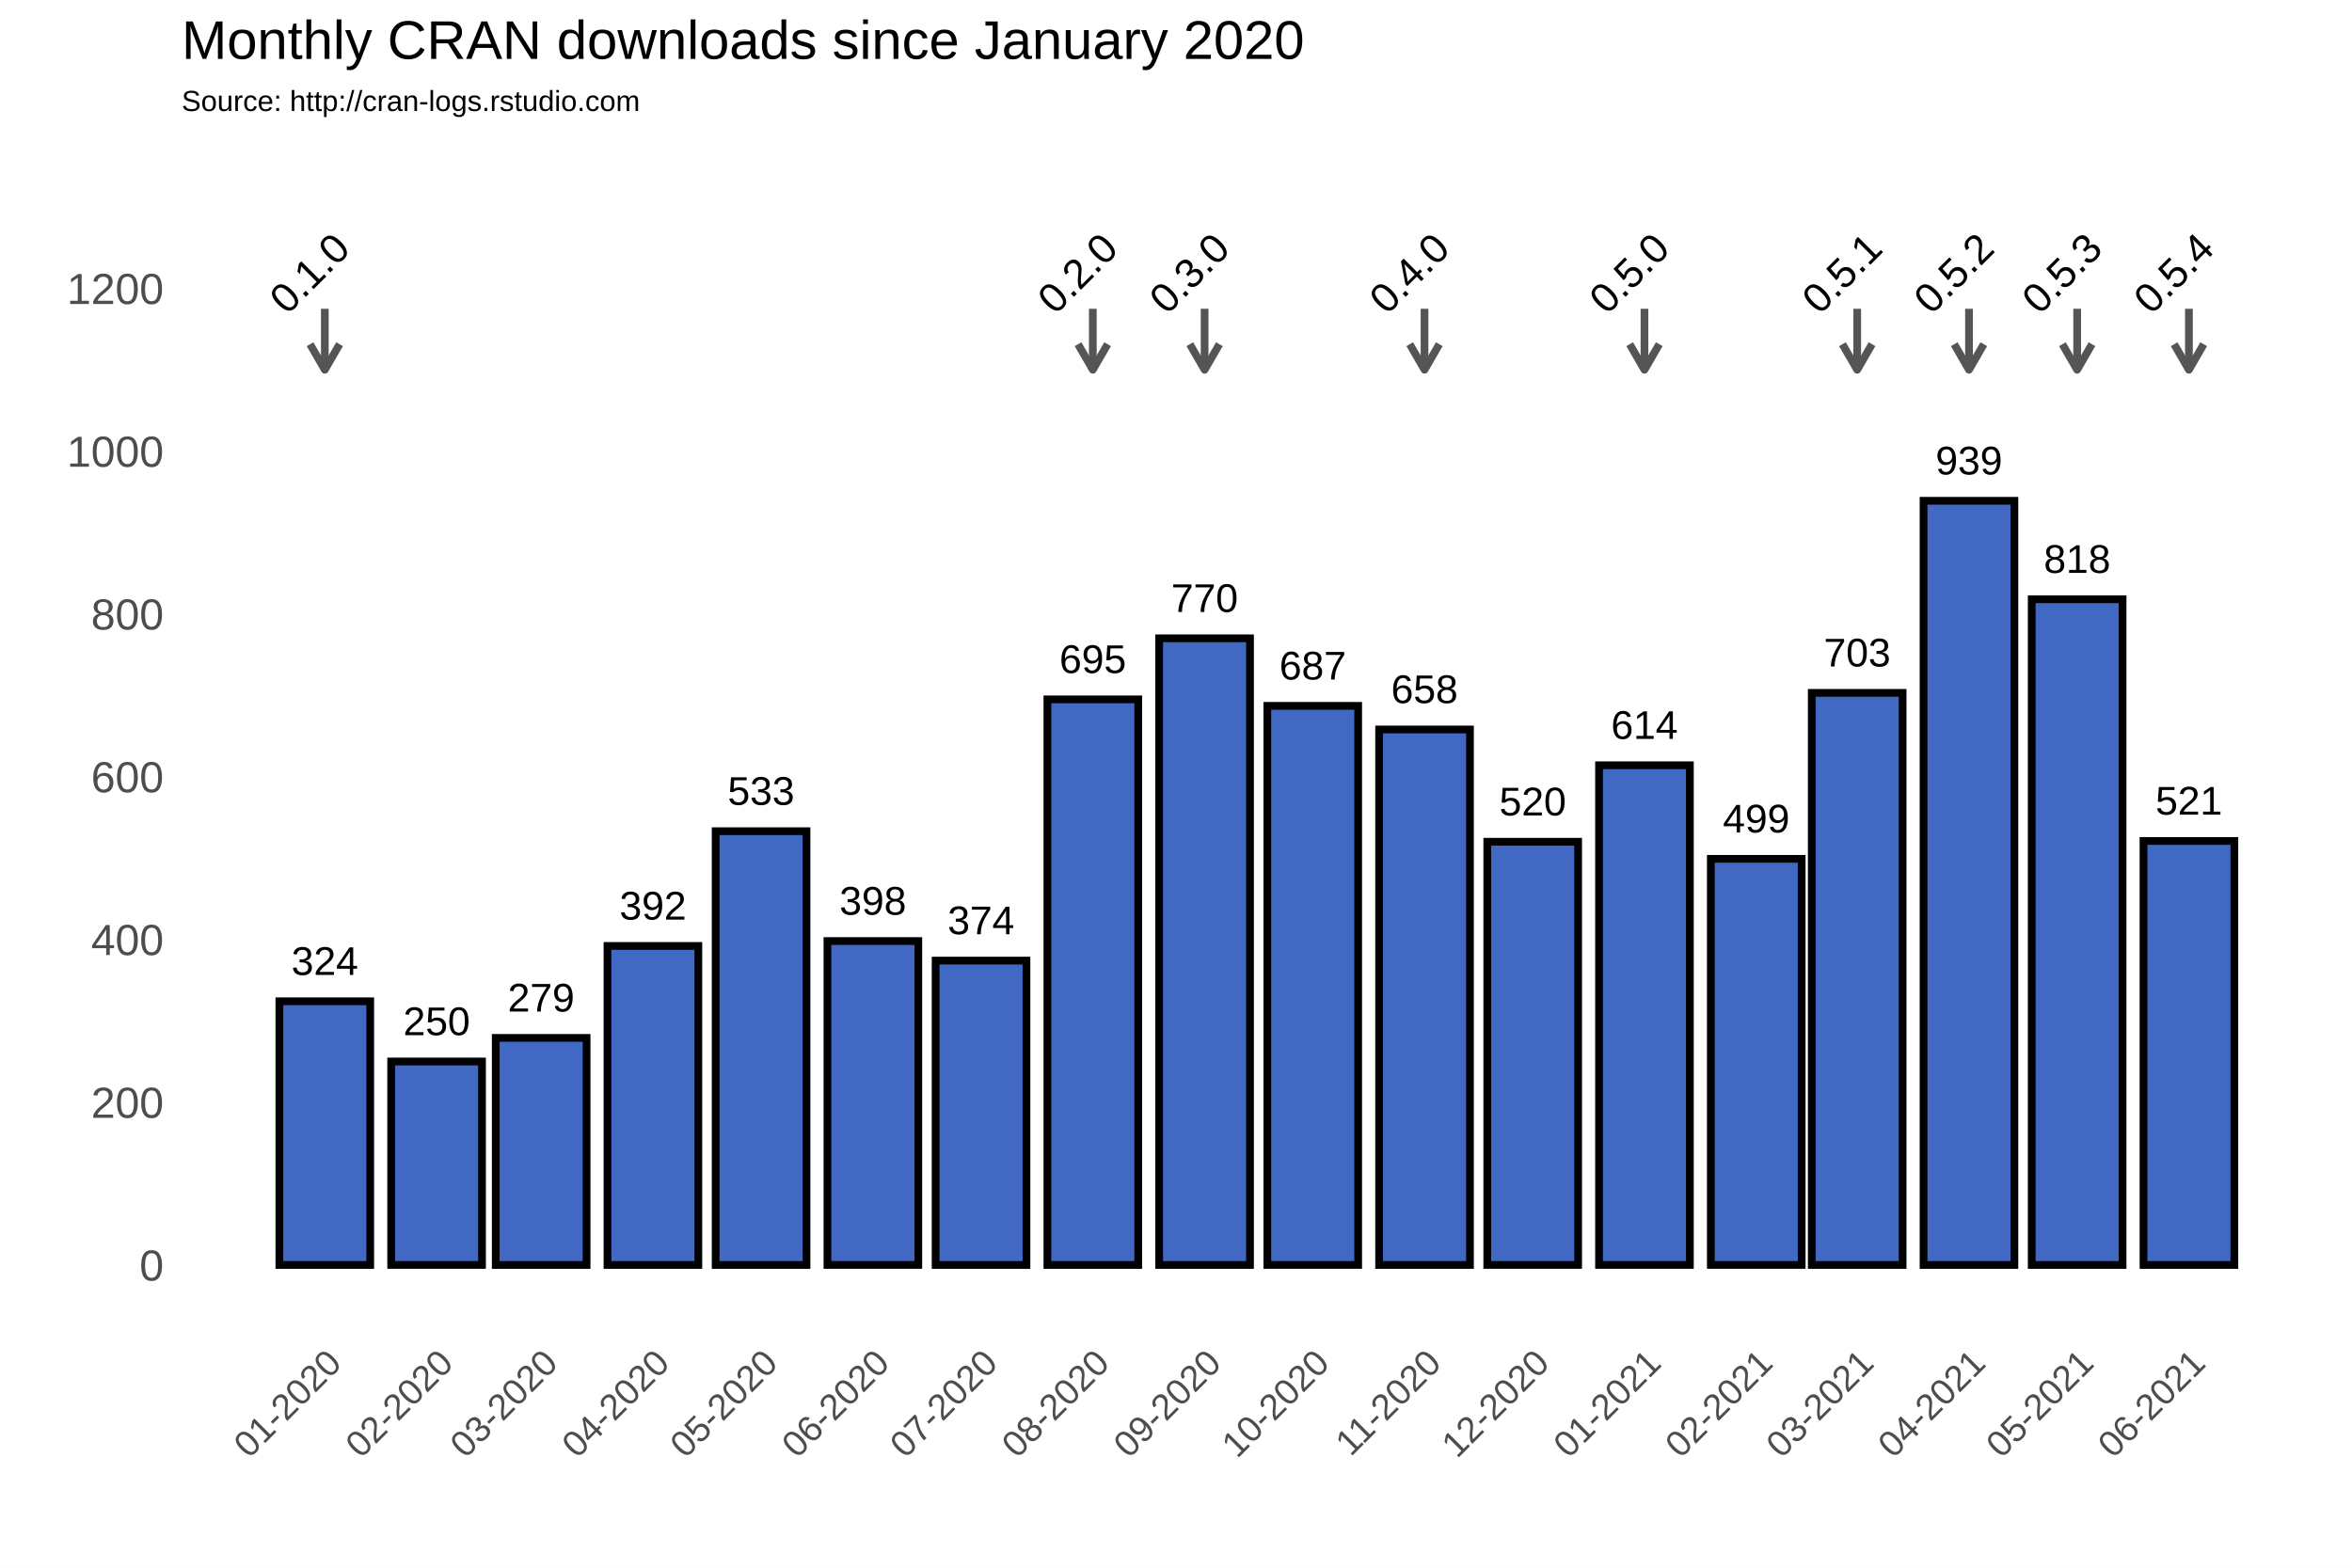
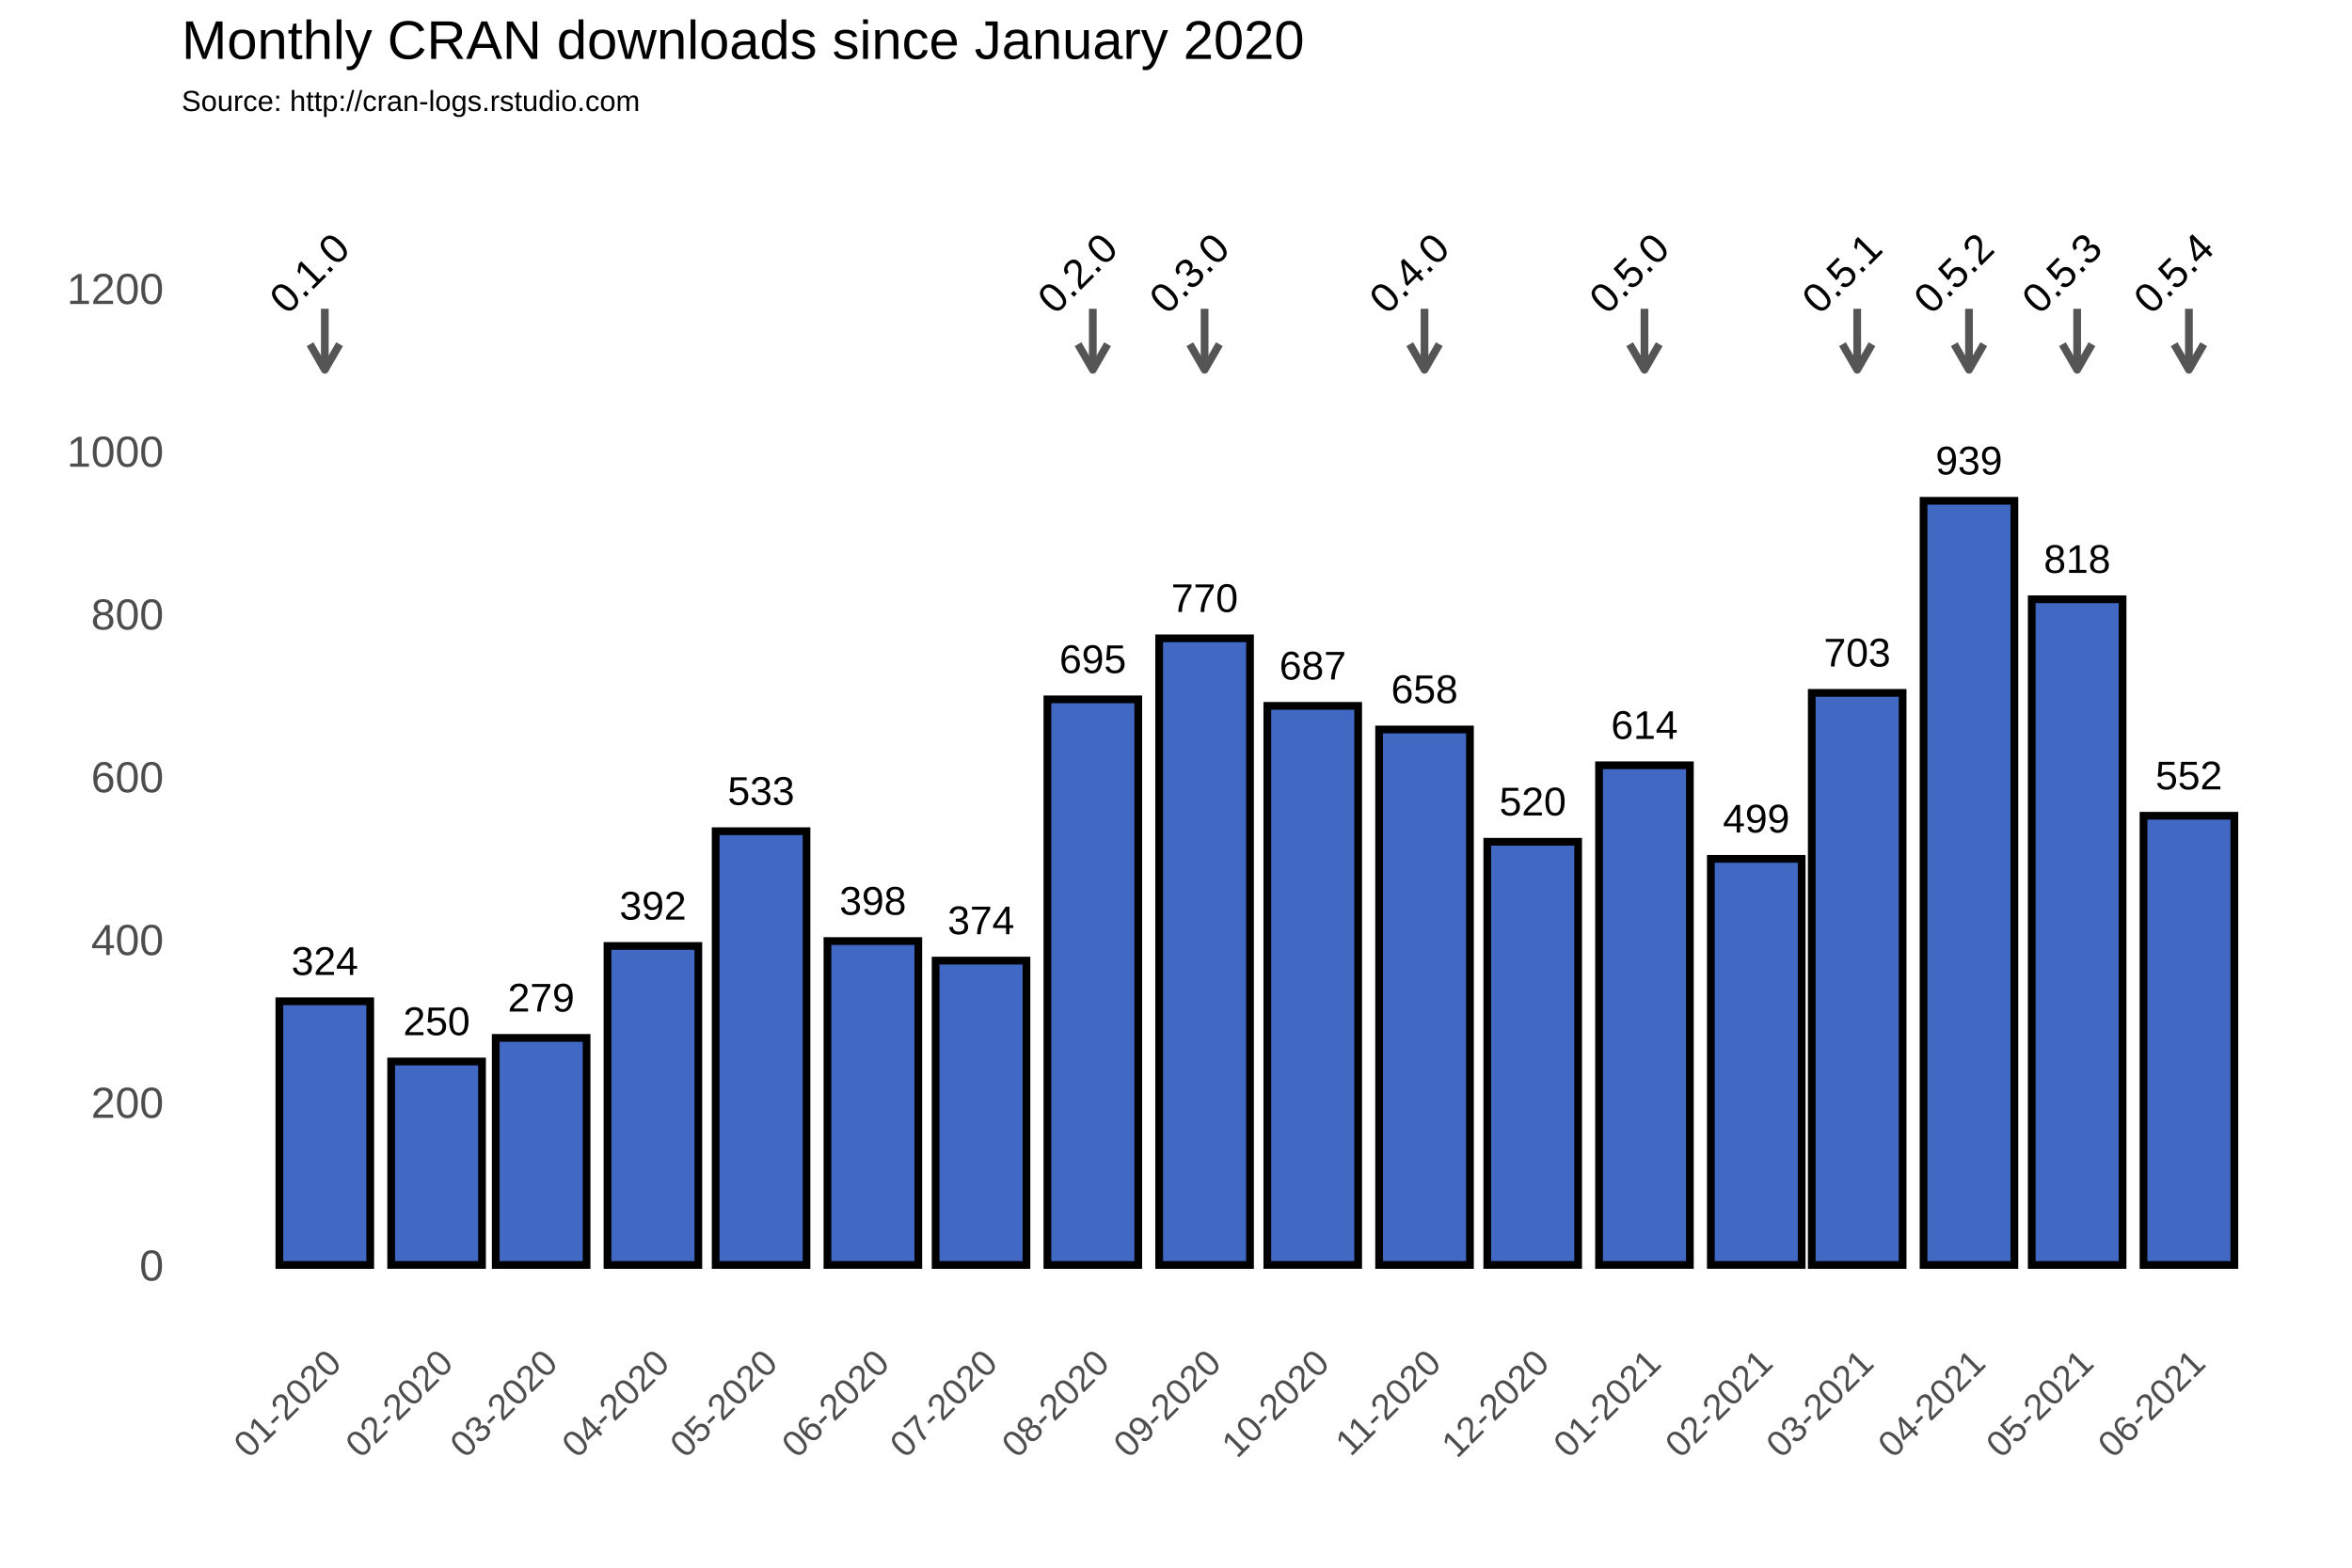
<svg xmlns="http://www.w3.org/2000/svg" class="svglite" width="648.00pt" height="432.00pt" viewBox="0 0 648.00 432.00">
  <defs>
    <style type="text/css">
    .svglite line, .svglite polyline, .svglite polygon, .svglite path, .svglite rect, .svglite circle {
      fill: none;
      stroke: #000000;
      stroke-linecap: round;
      stroke-linejoin: round;
      stroke-miterlimit: 10.00;
    }
  </style>
  </defs>
  <rect width="100%" height="100%" style="stroke: none; fill: #FFFFFF;" />
  <defs>
    <clipPath id="cpMC4wMHw2NDguMDB8MC4wMHw0MzIuMDA=">
      <rect x="0.00" y="0.00" width="648.00" height="432.00" />
    </clipPath>
  </defs>
  <g clip-path="url(#cpMC4wMHw2NDguMDB8MC4wMHw0MzIuMDA=)">
    <rect x="0.00" y="0.00" width="648.00" height="432.00" style="stroke-width: 1.07; stroke: #FFFFFF; fill: #FFFFFF;" />
  </g>
  <defs>
    <clipPath id="cpNTAuMDR8NjQyLjUyfDM3Ljc2fDM2My4zOA==">
      <rect x="50.04" y="37.76" width="592.48" height="325.62" />
    </clipPath>
  </defs>
  <g clip-path="url(#cpNTAuMDR8NjQyLjUyfDM3Ljc2fDM2My4zOA==)">
    <rect x="50.04" y="37.76" width="592.48" height="325.62" style="stroke-width: 1.07; stroke: none;" />
    <polyline points="50.04,326.15 642.52,326.15 " style="stroke-width: 0.53; stroke: #FFFFFF; stroke-linecap: butt;" />
    <polyline points="50.04,281.30 642.52,281.30 " style="stroke-width: 0.53; stroke: #FFFFFF; stroke-linecap: butt;" />
    <polyline points="50.04,236.45 642.52,236.45 " style="stroke-width: 0.53; stroke: #FFFFFF; stroke-linecap: butt;" />
    <polyline points="50.04,191.60 642.52,191.60 " style="stroke-width: 0.53; stroke: #FFFFFF; stroke-linecap: butt;" />
    <polyline points="50.04,146.75 642.52,146.75 " style="stroke-width: 0.53; stroke: #FFFFFF; stroke-linecap: butt;" />
    <polyline points="50.04,101.90 642.52,101.90 " style="stroke-width: 0.53; stroke: #FFFFFF; stroke-linecap: butt;" />
    <polyline points="50.04,57.04 642.52,57.04 " style="stroke-width: 0.53; stroke: #FFFFFF; stroke-linecap: butt;" />
    <polyline points="58.70,363.38 58.70,37.76 " style="stroke-width: 0.53; stroke: #FFFFFF; stroke-linecap: butt;" />
    <polyline points="74.09,363.38 74.09,37.76 " style="stroke-width: 0.53; stroke: #FFFFFF; stroke-linecap: butt;" />
    <polyline points="104.89,363.38 104.89,37.76 " style="stroke-width: 0.53; stroke: #FFFFFF; stroke-linecap: butt;" />
    <polyline points="134.69,363.38 134.69,37.76 " style="stroke-width: 0.53; stroke: #FFFFFF; stroke-linecap: butt;" />
    <polyline points="164.49,363.38 164.49,37.76 " style="stroke-width: 0.53; stroke: #FFFFFF; stroke-linecap: butt;" />
    <polyline points="194.79,363.38 194.79,37.76 " style="stroke-width: 0.53; stroke: #FFFFFF; stroke-linecap: butt;" />
    <polyline points="225.09,363.38 225.09,37.76 " style="stroke-width: 0.53; stroke: #FFFFFF; stroke-linecap: butt;" />
    <polyline points="255.39,363.38 255.39,37.76 " style="stroke-width: 0.53; stroke: #FFFFFF; stroke-linecap: butt;" />
    <polyline points="285.69,363.38 285.69,37.76 " style="stroke-width: 0.53; stroke: #FFFFFF; stroke-linecap: butt;" />
    <polyline points="316.48,363.38 316.48,37.76 " style="stroke-width: 0.53; stroke: #FFFFFF; stroke-linecap: butt;" />
    <polyline points="346.78,363.38 346.78,37.76 " style="stroke-width: 0.53; stroke: #FFFFFF; stroke-linecap: butt;" />
    <polyline points="377.08,363.38 377.08,37.76 " style="stroke-width: 0.53; stroke: #FFFFFF; stroke-linecap: butt;" />
    <polyline points="407.38,363.38 407.38,37.76 " style="stroke-width: 0.53; stroke: #FFFFFF; stroke-linecap: butt;" />
    <polyline points="437.67,363.38 437.67,37.76 " style="stroke-width: 0.53; stroke: #FFFFFF; stroke-linecap: butt;" />
    <polyline points="468.47,363.38 468.47,37.76 " style="stroke-width: 0.53; stroke: #FFFFFF; stroke-linecap: butt;" />
    <polyline points="497.77,363.38 497.77,37.76 " style="stroke-width: 0.53; stroke: #FFFFFF; stroke-linecap: butt;" />
    <polyline points="527.08,363.38 527.08,37.76 " style="stroke-width: 0.53; stroke: #FFFFFF; stroke-linecap: butt;" />
    <polyline points="557.38,363.38 557.38,37.76 " style="stroke-width: 0.53; stroke: #FFFFFF; stroke-linecap: butt;" />
    <polyline points="587.68,363.38 587.68,37.76 " style="stroke-width: 0.53; stroke: #FFFFFF; stroke-linecap: butt;" />
    <polyline points="618.47,363.38 618.47,37.76 " style="stroke-width: 0.53; stroke: #FFFFFF; stroke-linecap: butt;" />
    <polyline points="633.87,363.38 633.87,37.76 " style="stroke-width: 0.53; stroke: #FFFFFF; stroke-linecap: butt;" />
    <polyline points="50.04,348.58 642.52,348.58 " style="stroke-width: 1.07; stroke: #FFFFFF; stroke-linecap: butt;" />
    <polyline points="50.04,303.73 642.52,303.73 " style="stroke-width: 1.07; stroke: #FFFFFF; stroke-linecap: butt;" />
    <polyline points="50.04,258.88 642.52,258.88 " style="stroke-width: 1.07; stroke: #FFFFFF; stroke-linecap: butt;" />
    <polyline points="50.04,214.02 642.52,214.02 " style="stroke-width: 1.07; stroke: #FFFFFF; stroke-linecap: butt;" />
    <polyline points="50.04,169.17 642.52,169.17 " style="stroke-width: 1.07; stroke: #FFFFFF; stroke-linecap: butt;" />
    <polyline points="50.04,124.32 642.52,124.32 " style="stroke-width: 1.07; stroke: #FFFFFF; stroke-linecap: butt;" />
    <polyline points="50.04,79.47 642.52,79.47 " style="stroke-width: 1.07; stroke: #FFFFFF; stroke-linecap: butt;" />
    <polyline points="89.49,363.38 89.49,37.76 " style="stroke-width: 1.07; stroke: #FFFFFF; stroke-linecap: butt;" />
    <polyline points="120.29,363.38 120.29,37.76 " style="stroke-width: 1.07; stroke: #FFFFFF; stroke-linecap: butt;" />
    <polyline points="149.09,363.38 149.09,37.76 " style="stroke-width: 1.07; stroke: #FFFFFF; stroke-linecap: butt;" />
    <polyline points="179.89,363.38 179.89,37.76 " style="stroke-width: 1.07; stroke: #FFFFFF; stroke-linecap: butt;" />
    <polyline points="209.69,363.38 209.69,37.76 " style="stroke-width: 1.07; stroke: #FFFFFF; stroke-linecap: butt;" />
    <polyline points="240.49,363.38 240.49,37.76 " style="stroke-width: 1.07; stroke: #FFFFFF; stroke-linecap: butt;" />
    <polyline points="270.29,363.38 270.29,37.76 " style="stroke-width: 1.07; stroke: #FFFFFF; stroke-linecap: butt;" />
    <polyline points="301.08,363.38 301.08,37.76 " style="stroke-width: 1.07; stroke: #FFFFFF; stroke-linecap: butt;" />
    <polyline points="331.88,363.38 331.88,37.76 " style="stroke-width: 1.07; stroke: #FFFFFF; stroke-linecap: butt;" />
    <polyline points="361.68,363.38 361.68,37.76 " style="stroke-width: 1.07; stroke: #FFFFFF; stroke-linecap: butt;" />
    <polyline points="392.47,363.38 392.47,37.76 " style="stroke-width: 1.07; stroke: #FFFFFF; stroke-linecap: butt;" />
    <polyline points="422.28,363.38 422.28,37.76 " style="stroke-width: 1.07; stroke: #FFFFFF; stroke-linecap: butt;" />
    <polyline points="453.07,363.38 453.07,37.76 " style="stroke-width: 1.07; stroke: #FFFFFF; stroke-linecap: butt;" />
    <polyline points="483.87,363.38 483.87,37.76 " style="stroke-width: 1.07; stroke: #FFFFFF; stroke-linecap: butt;" />
    <polyline points="511.68,363.38 511.68,37.76 " style="stroke-width: 1.07; stroke: #FFFFFF; stroke-linecap: butt;" />
    <polyline points="542.48,363.38 542.48,37.76 " style="stroke-width: 1.07; stroke: #FFFFFF; stroke-linecap: butt;" />
    <polyline points="572.28,363.38 572.28,37.76 " style="stroke-width: 1.07; stroke: #FFFFFF; stroke-linecap: butt;" />
    <polyline points="603.07,363.38 603.07,37.76 " style="stroke-width: 1.07; stroke: #FFFFFF; stroke-linecap: butt;" />
    <rect x="76.97" y="275.92" width="25.03" height="72.66" style="stroke-width: 2.13; stroke-linecap: square; stroke-linejoin: miter; fill: #4168C3;" />
    <rect x="107.77" y="292.51" width="25.03" height="56.06" style="stroke-width: 2.13; stroke-linecap: square; stroke-linejoin: miter; fill: #4168C3;" />
    <rect x="136.58" y="286.01" width="25.03" height="62.57" style="stroke-width: 2.13; stroke-linecap: square; stroke-linejoin: miter; fill: #4168C3;" />
    <rect x="167.37" y="260.67" width="25.03" height="87.91" style="stroke-width: 2.13; stroke-linecap: square; stroke-linejoin: miter; fill: #4168C3;" />
    <rect x="197.17" y="229.05" width="25.03" height="119.53" style="stroke-width: 2.13; stroke-linecap: square; stroke-linejoin: miter; fill: #4168C3;" />
    <rect x="227.97" y="259.32" width="25.03" height="89.25" style="stroke-width: 2.13; stroke-linecap: square; stroke-linejoin: miter; fill: #4168C3;" />
    <rect x="257.77" y="264.71" width="25.03" height="83.87" style="stroke-width: 2.13; stroke-linecap: square; stroke-linejoin: miter; fill: #4168C3;" />
    <rect x="288.57" y="192.72" width="25.03" height="155.86" style="stroke-width: 2.13; stroke-linecap: square; stroke-linejoin: miter; fill: #4168C3;" />
    <rect x="319.36" y="175.90" width="25.03" height="172.68" style="stroke-width: 2.13; stroke-linecap: square; stroke-linejoin: miter; fill: #4168C3;" />
    <rect x="349.16" y="194.51" width="25.03" height="154.06" style="stroke-width: 2.13; stroke-linecap: square; stroke-linejoin: miter; fill: #4168C3;" />
    <rect x="379.96" y="201.02" width="25.03" height="147.56" style="stroke-width: 2.13; stroke-linecap: square; stroke-linejoin: miter; fill: #4168C3;" />
    <rect x="409.76" y="231.96" width="25.03" height="116.61" style="stroke-width: 2.13; stroke-linecap: square; stroke-linejoin: miter; fill: #4168C3;" />
    <rect x="440.55" y="210.88" width="25.03" height="137.69" style="stroke-width: 2.13; stroke-linecap: square; stroke-linejoin: miter; fill: #4168C3;" />
    <rect x="471.35" y="236.67" width="25.03" height="111.90" style="stroke-width: 2.13; stroke-linecap: square; stroke-linejoin: miter; fill: #4168C3;" />
    <rect x="499.16" y="190.93" width="25.03" height="157.65" style="stroke-width: 2.13; stroke-linecap: square; stroke-linejoin: miter; fill: #4168C3;" />
    <rect x="529.96" y="138.00" width="25.03" height="210.58" style="stroke-width: 2.13; stroke-linecap: square; stroke-linejoin: miter; fill: #4168C3;" />
    <rect x="559.76" y="165.14" width="25.03" height="183.44" style="stroke-width: 2.13; stroke-linecap: square; stroke-linejoin: miter; fill: #4168C3;" />
-     <rect x="590.56" y="231.74" width="25.03" height="116.84" style="stroke-width: 2.13; stroke-linecap: square; stroke-linejoin: miter; fill: #4168C3;" />
+     <rect x="590.56" y="224.79" width="25.03" height="123.79" style="stroke-width: 2.13; stroke-linecap: square; stroke-linejoin: miter; fill: #4168C3;" />
    <text x="89.49" y="268.66" text-anchor="middle" style="font-size: 11.04px; font-family: Arial;" textLength="18.40px" lengthAdjust="spacingAndGlyphs">324</text>
    <text x="120.29" y="285.25" text-anchor="middle" style="font-size: 11.04px; font-family: Arial;" textLength="18.40px" lengthAdjust="spacingAndGlyphs">250</text>
    <text x="149.09" y="278.75" text-anchor="middle" style="font-size: 11.04px; font-family: Arial;" textLength="18.40px" lengthAdjust="spacingAndGlyphs">279</text>
    <text x="179.89" y="253.41" text-anchor="middle" style="font-size: 11.04px; font-family: Arial;" textLength="18.40px" lengthAdjust="spacingAndGlyphs">392</text>
    <text x="209.69" y="221.79" text-anchor="middle" style="font-size: 11.04px; font-family: Arial;" textLength="18.40px" lengthAdjust="spacingAndGlyphs">533</text>
    <text x="240.49" y="252.06" text-anchor="middle" style="font-size: 11.04px; font-family: Arial;" textLength="18.40px" lengthAdjust="spacingAndGlyphs">398</text>
    <text x="270.29" y="257.44" text-anchor="middle" style="font-size: 11.04px; font-family: Arial;" textLength="18.40px" lengthAdjust="spacingAndGlyphs">374</text>
    <text x="301.08" y="185.46" text-anchor="middle" style="font-size: 11.04px; font-family: Arial;" textLength="18.40px" lengthAdjust="spacingAndGlyphs">695</text>
    <text x="331.88" y="168.64" text-anchor="middle" style="font-size: 11.04px; font-family: Arial;" textLength="18.40px" lengthAdjust="spacingAndGlyphs">770</text>
    <text x="361.68" y="187.25" text-anchor="middle" style="font-size: 11.04px; font-family: Arial;" textLength="18.40px" lengthAdjust="spacingAndGlyphs">687</text>
    <text x="392.47" y="193.75" text-anchor="middle" style="font-size: 11.04px; font-family: Arial;" textLength="18.40px" lengthAdjust="spacingAndGlyphs">658</text>
    <text x="422.28" y="224.70" text-anchor="middle" style="font-size: 11.04px; font-family: Arial;" textLength="18.40px" lengthAdjust="spacingAndGlyphs">520</text>
    <text x="453.07" y="203.62" text-anchor="middle" style="font-size: 11.04px; font-family: Arial;" textLength="18.40px" lengthAdjust="spacingAndGlyphs">614</text>
    <text x="483.87" y="229.41" text-anchor="middle" style="font-size: 11.04px; font-family: Arial;" textLength="18.40px" lengthAdjust="spacingAndGlyphs">499</text>
    <text x="511.68" y="183.66" text-anchor="middle" style="font-size: 11.04px; font-family: Arial;" textLength="18.40px" lengthAdjust="spacingAndGlyphs">703</text>
    <text x="542.48" y="130.74" text-anchor="middle" style="font-size: 11.04px; font-family: Arial;" textLength="18.40px" lengthAdjust="spacingAndGlyphs">939</text>
    <text x="572.28" y="157.87" text-anchor="middle" style="font-size: 11.04px; font-family: Arial;" textLength="18.40px" lengthAdjust="spacingAndGlyphs">818</text>
-     <text x="603.07" y="224.48" text-anchor="middle" style="font-size: 11.04px; font-family: Arial;" textLength="18.40px" lengthAdjust="spacingAndGlyphs">521</text>
+     <text x="603.07" y="217.52" text-anchor="middle" style="font-size: 11.04px; font-family: Arial;" textLength="18.40px" lengthAdjust="spacingAndGlyphs">552</text>
    <line x1="89.49" y1="85.08" x2="89.49" y2="101.90" style="stroke-width: 2.13; stroke: #555555; stroke-linecap: butt;" />
    <polyline points="85.42,94.85 89.49,101.90 93.56,94.85 " style="stroke-width: 2.13; stroke: #555555; stroke-linecap: butt;" />
    <line x1="301.08" y1="85.08" x2="301.08" y2="101.90" style="stroke-width: 2.13; stroke: #555555; stroke-linecap: butt;" />
    <polyline points="297.01,94.85 301.08,101.90 305.15,94.85 " style="stroke-width: 2.13; stroke: #555555; stroke-linecap: butt;" />
    <line x1="331.88" y1="85.08" x2="331.88" y2="101.90" style="stroke-width: 2.13; stroke: #555555; stroke-linecap: butt;" />
    <polyline points="327.81,94.85 331.88,101.90 335.95,94.85 " style="stroke-width: 2.13; stroke: #555555; stroke-linecap: butt;" />
    <line x1="392.47" y1="85.08" x2="392.47" y2="101.90" style="stroke-width: 2.13; stroke: #555555; stroke-linecap: butt;" />
    <polyline points="388.40,94.85 392.47,101.90 396.54,94.85 " style="stroke-width: 2.13; stroke: #555555; stroke-linecap: butt;" />
    <line x1="453.07" y1="85.08" x2="453.07" y2="101.90" style="stroke-width: 2.13; stroke: #555555; stroke-linecap: butt;" />
    <polyline points="449.00,94.85 453.07,101.90 457.14,94.85 " style="stroke-width: 2.13; stroke: #555555; stroke-linecap: butt;" />
    <line x1="511.68" y1="85.08" x2="511.68" y2="101.90" style="stroke-width: 2.13; stroke: #555555; stroke-linecap: butt;" />
    <polyline points="507.61,94.85 511.68,101.90 515.75,94.85 " style="stroke-width: 2.13; stroke: #555555; stroke-linecap: butt;" />
    <line x1="542.48" y1="85.08" x2="542.48" y2="101.90" style="stroke-width: 2.13; stroke: #555555; stroke-linecap: butt;" />
    <polyline points="538.41,94.85 542.48,101.90 546.55,94.85 " style="stroke-width: 2.13; stroke: #555555; stroke-linecap: butt;" />
    <line x1="572.28" y1="85.08" x2="572.28" y2="101.90" style="stroke-width: 2.13; stroke: #555555; stroke-linecap: butt;" />
    <polyline points="568.21,94.85 572.28,101.90 576.35,94.85 " style="stroke-width: 2.13; stroke: #555555; stroke-linecap: butt;" />
    <line x1="603.07" y1="85.08" x2="603.07" y2="101.90" style="stroke-width: 2.13; stroke: #555555; stroke-linecap: butt;" />
    <polyline points="599.00,94.85 603.07,101.90 607.14,94.85 " style="stroke-width: 2.13; stroke: #555555; stroke-linecap: butt;" />
    <text transform="translate(88.05,78.03) rotate(-45)" text-anchor="middle" style="font-size: 11.38px; font-family: Arial;" textLength="25.31px" lengthAdjust="spacingAndGlyphs">0.1.0</text>
    <text transform="translate(299.64,78.03) rotate(-45)" text-anchor="middle" style="font-size: 11.38px; font-family: Arial;" textLength="25.31px" lengthAdjust="spacingAndGlyphs">0.2.0</text>
    <text transform="translate(330.44,78.03) rotate(-45)" text-anchor="middle" style="font-size: 11.38px; font-family: Arial;" textLength="25.31px" lengthAdjust="spacingAndGlyphs">0.3.0</text>
    <text transform="translate(391.04,78.03) rotate(-45)" text-anchor="middle" style="font-size: 11.38px; font-family: Arial;" textLength="25.31px" lengthAdjust="spacingAndGlyphs">0.4.0</text>
    <text transform="translate(451.63,78.03) rotate(-45)" text-anchor="middle" style="font-size: 11.38px; font-family: Arial;" textLength="25.31px" lengthAdjust="spacingAndGlyphs">0.5.0</text>
    <text transform="translate(510.24,78.03) rotate(-45)" text-anchor="middle" style="font-size: 11.38px; font-family: Arial;" textLength="25.31px" lengthAdjust="spacingAndGlyphs">0.5.1</text>
    <text transform="translate(541.04,78.03) rotate(-45)" text-anchor="middle" style="font-size: 11.38px; font-family: Arial;" textLength="25.31px" lengthAdjust="spacingAndGlyphs">0.5.2</text>
    <text transform="translate(570.84,78.03) rotate(-45)" text-anchor="middle" style="font-size: 11.38px; font-family: Arial;" textLength="25.31px" lengthAdjust="spacingAndGlyphs">0.5.3</text>
    <text transform="translate(601.63,78.03) rotate(-45)" text-anchor="middle" style="font-size: 11.38px; font-family: Arial;" textLength="25.31px" lengthAdjust="spacingAndGlyphs">0.5.4</text>
  </g>
  <g clip-path="url(#cpMC4wMHw2NDguMDB8MC4wMHw0MzIuMDA=)">
    <text x="45.11" y="352.88" text-anchor="end" style="font-size: 12.00px; fill: #4D4D4D; font-family: Arial;" textLength="6.67px" lengthAdjust="spacingAndGlyphs">0</text>
    <text x="45.11" y="308.03" text-anchor="end" style="font-size: 12.00px; fill: #4D4D4D; font-family: Arial;" textLength="20.02px" lengthAdjust="spacingAndGlyphs">200</text>
    <text x="45.11" y="263.17" text-anchor="end" style="font-size: 12.00px; fill: #4D4D4D; font-family: Arial;" textLength="20.02px" lengthAdjust="spacingAndGlyphs">400</text>
    <text x="45.11" y="218.32" text-anchor="end" style="font-size: 12.00px; fill: #4D4D4D; font-family: Arial;" textLength="20.02px" lengthAdjust="spacingAndGlyphs">600</text>
    <text x="45.11" y="173.47" text-anchor="end" style="font-size: 12.00px; fill: #4D4D4D; font-family: Arial;" textLength="20.02px" lengthAdjust="spacingAndGlyphs">800</text>
    <text x="45.11" y="128.62" text-anchor="end" style="font-size: 12.00px; fill: #4D4D4D; font-family: Arial;" textLength="26.70px" lengthAdjust="spacingAndGlyphs">1000</text>
    <text x="45.11" y="83.77" text-anchor="end" style="font-size: 12.00px; fill: #4D4D4D; font-family: Arial;" textLength="26.70px" lengthAdjust="spacingAndGlyphs">1200</text>
    <text transform="translate(94.56,376.17) rotate(-45)" text-anchor="end" style="font-size: 10.00px; fill: #4D4D4D; font-family: Arial;" textLength="36.73px" lengthAdjust="spacingAndGlyphs">01-2020</text>
    <text transform="translate(125.35,376.17) rotate(-45)" text-anchor="end" style="font-size: 10.00px; fill: #4D4D4D; font-family: Arial;" textLength="36.73px" lengthAdjust="spacingAndGlyphs">02-2020</text>
    <text transform="translate(154.16,376.17) rotate(-45)" text-anchor="end" style="font-size: 10.00px; fill: #4D4D4D; font-family: Arial;" textLength="36.73px" lengthAdjust="spacingAndGlyphs">03-2020</text>
    <text transform="translate(184.96,376.17) rotate(-45)" text-anchor="end" style="font-size: 10.00px; fill: #4D4D4D; font-family: Arial;" textLength="36.73px" lengthAdjust="spacingAndGlyphs">04-2020</text>
    <text transform="translate(214.76,376.17) rotate(-45)" text-anchor="end" style="font-size: 10.00px; fill: #4D4D4D; font-family: Arial;" textLength="36.73px" lengthAdjust="spacingAndGlyphs">05-2020</text>
    <text transform="translate(245.55,376.17) rotate(-45)" text-anchor="end" style="font-size: 10.00px; fill: #4D4D4D; font-family: Arial;" textLength="36.73px" lengthAdjust="spacingAndGlyphs">06-2020</text>
    <text transform="translate(275.35,376.17) rotate(-45)" text-anchor="end" style="font-size: 10.00px; fill: #4D4D4D; font-family: Arial;" textLength="36.73px" lengthAdjust="spacingAndGlyphs">07-2020</text>
    <text transform="translate(306.15,376.17) rotate(-45)" text-anchor="end" style="font-size: 10.00px; fill: #4D4D4D; font-family: Arial;" textLength="36.73px" lengthAdjust="spacingAndGlyphs">08-2020</text>
    <text transform="translate(336.94,376.17) rotate(-45)" text-anchor="end" style="font-size: 10.00px; fill: #4D4D4D; font-family: Arial;" textLength="36.73px" lengthAdjust="spacingAndGlyphs">09-2020</text>
    <text transform="translate(366.75,376.17) rotate(-45)" text-anchor="end" style="font-size: 10.00px; fill: #4D4D4D; font-family: Arial;" textLength="36.73px" lengthAdjust="spacingAndGlyphs">10-2020</text>
    <text transform="translate(397.54,376.17) rotate(-45)" text-anchor="end" style="font-size: 10.00px; fill: #4D4D4D; font-family: Arial;" textLength="35.99px" lengthAdjust="spacingAndGlyphs">11-2020</text>
    <text transform="translate(427.34,376.17) rotate(-45)" text-anchor="end" style="font-size: 10.00px; fill: #4D4D4D; font-family: Arial;" textLength="36.73px" lengthAdjust="spacingAndGlyphs">12-2020</text>
    <text transform="translate(458.14,376.17) rotate(-45)" text-anchor="end" style="font-size: 10.00px; fill: #4D4D4D; font-family: Arial;" textLength="36.73px" lengthAdjust="spacingAndGlyphs">01-2021</text>
    <text transform="translate(488.93,376.17) rotate(-45)" text-anchor="end" style="font-size: 10.00px; fill: #4D4D4D; font-family: Arial;" textLength="36.73px" lengthAdjust="spacingAndGlyphs">02-2021</text>
    <text transform="translate(516.75,376.17) rotate(-45)" text-anchor="end" style="font-size: 10.00px; fill: #4D4D4D; font-family: Arial;" textLength="36.73px" lengthAdjust="spacingAndGlyphs">03-2021</text>
    <text transform="translate(547.54,376.17) rotate(-45)" text-anchor="end" style="font-size: 10.00px; fill: #4D4D4D; font-family: Arial;" textLength="36.73px" lengthAdjust="spacingAndGlyphs">04-2021</text>
    <text transform="translate(577.34,376.17) rotate(-45)" text-anchor="end" style="font-size: 10.00px; fill: #4D4D4D; font-family: Arial;" textLength="36.73px" lengthAdjust="spacingAndGlyphs">05-2021</text>
    <text transform="translate(608.14,376.17) rotate(-45)" text-anchor="end" style="font-size: 10.00px; fill: #4D4D4D; font-family: Arial;" textLength="36.73px" lengthAdjust="spacingAndGlyphs">06-2021</text>
    <text x="50.04" y="30.59" style="font-size: 8.00px; font-family: Arial;" textLength="126.32px" lengthAdjust="spacingAndGlyphs">Source: http://cran-logs.rstudio.com</text>
    <text x="50.04" y="16.22" style="font-size: 15.00px; font-family: Arial;" textLength="309.25px" lengthAdjust="spacingAndGlyphs">Monthly CRAN downloads since January 2020</text>
  </g>
</svg>
